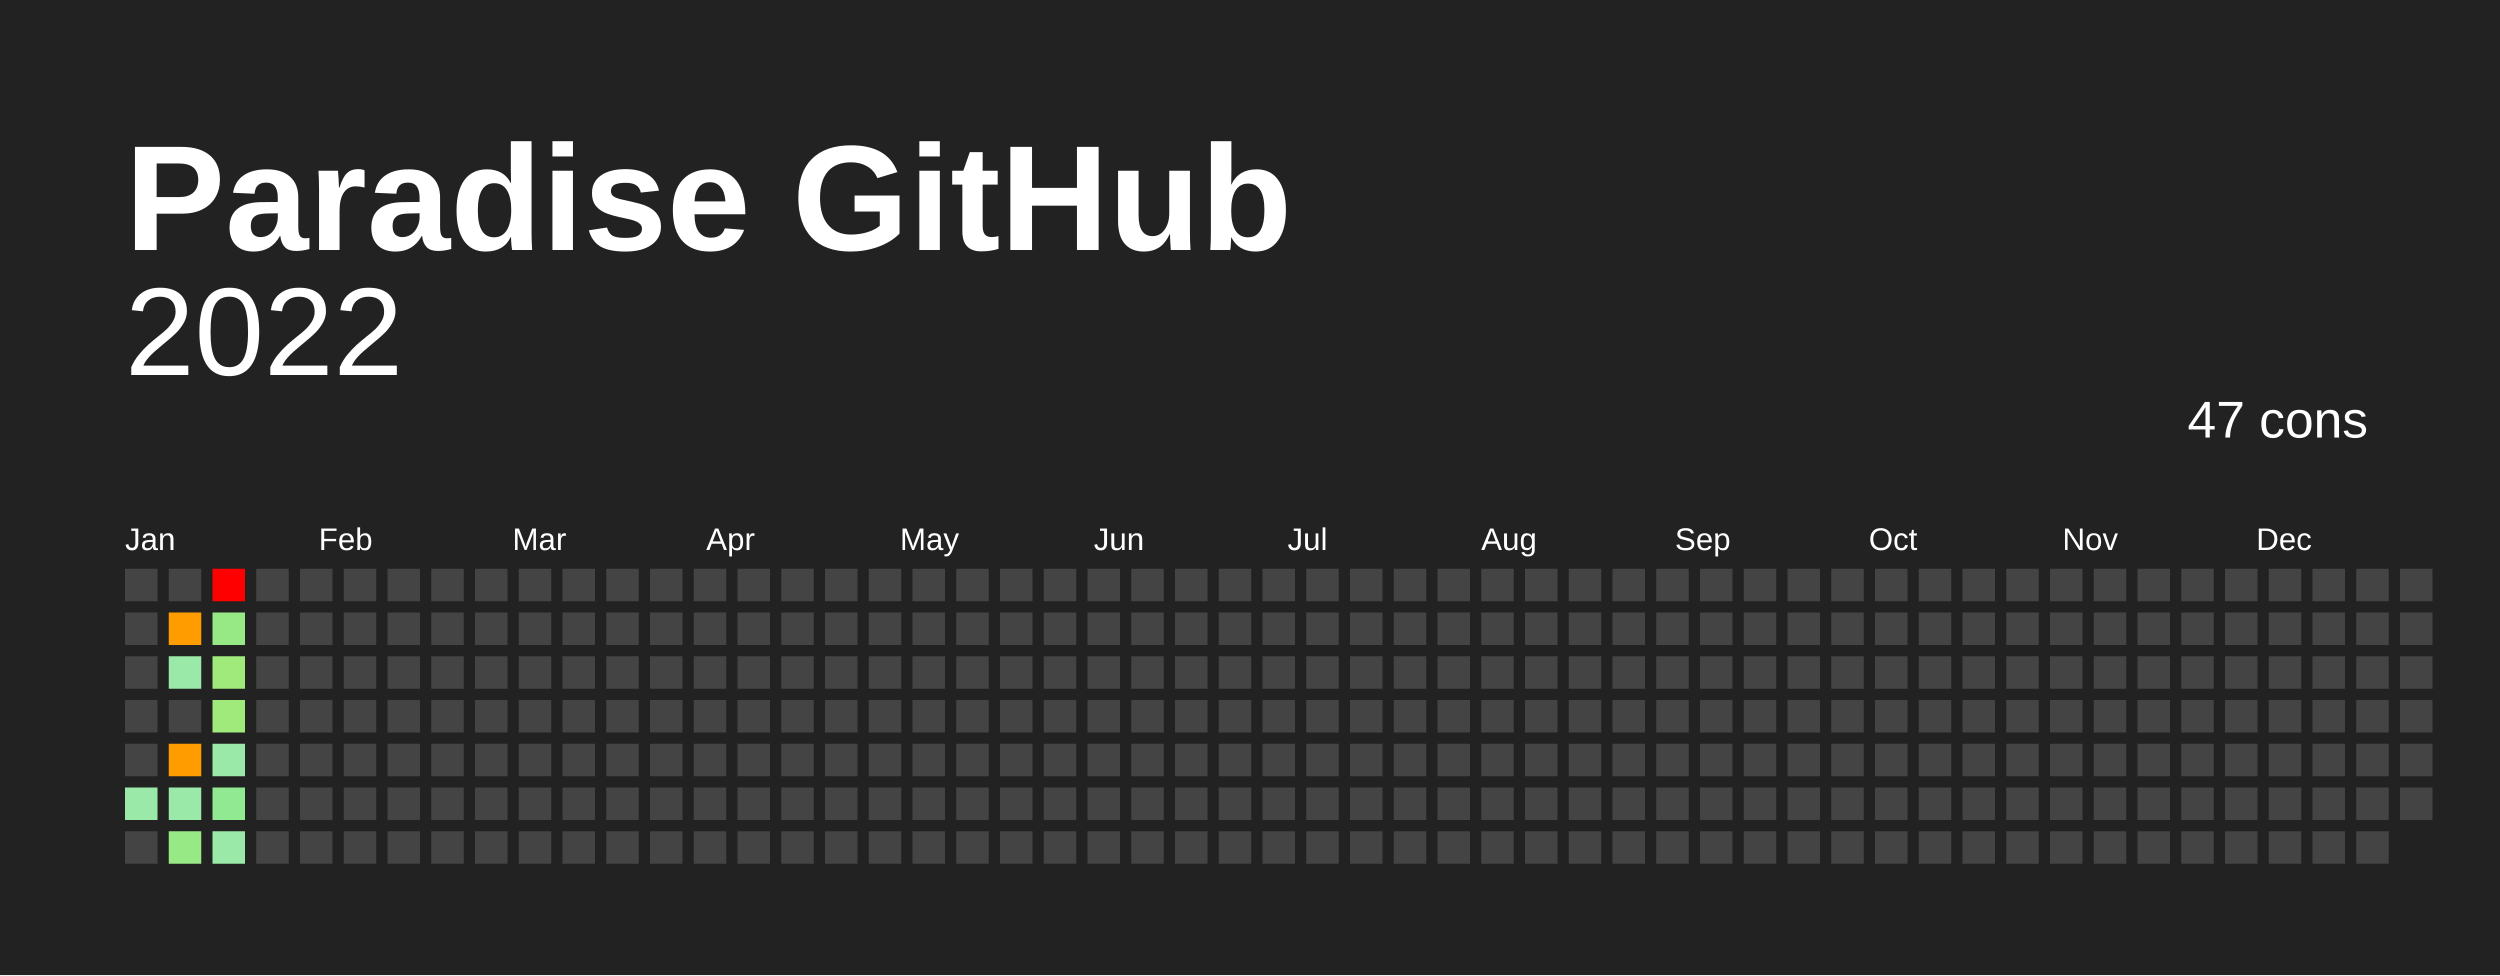
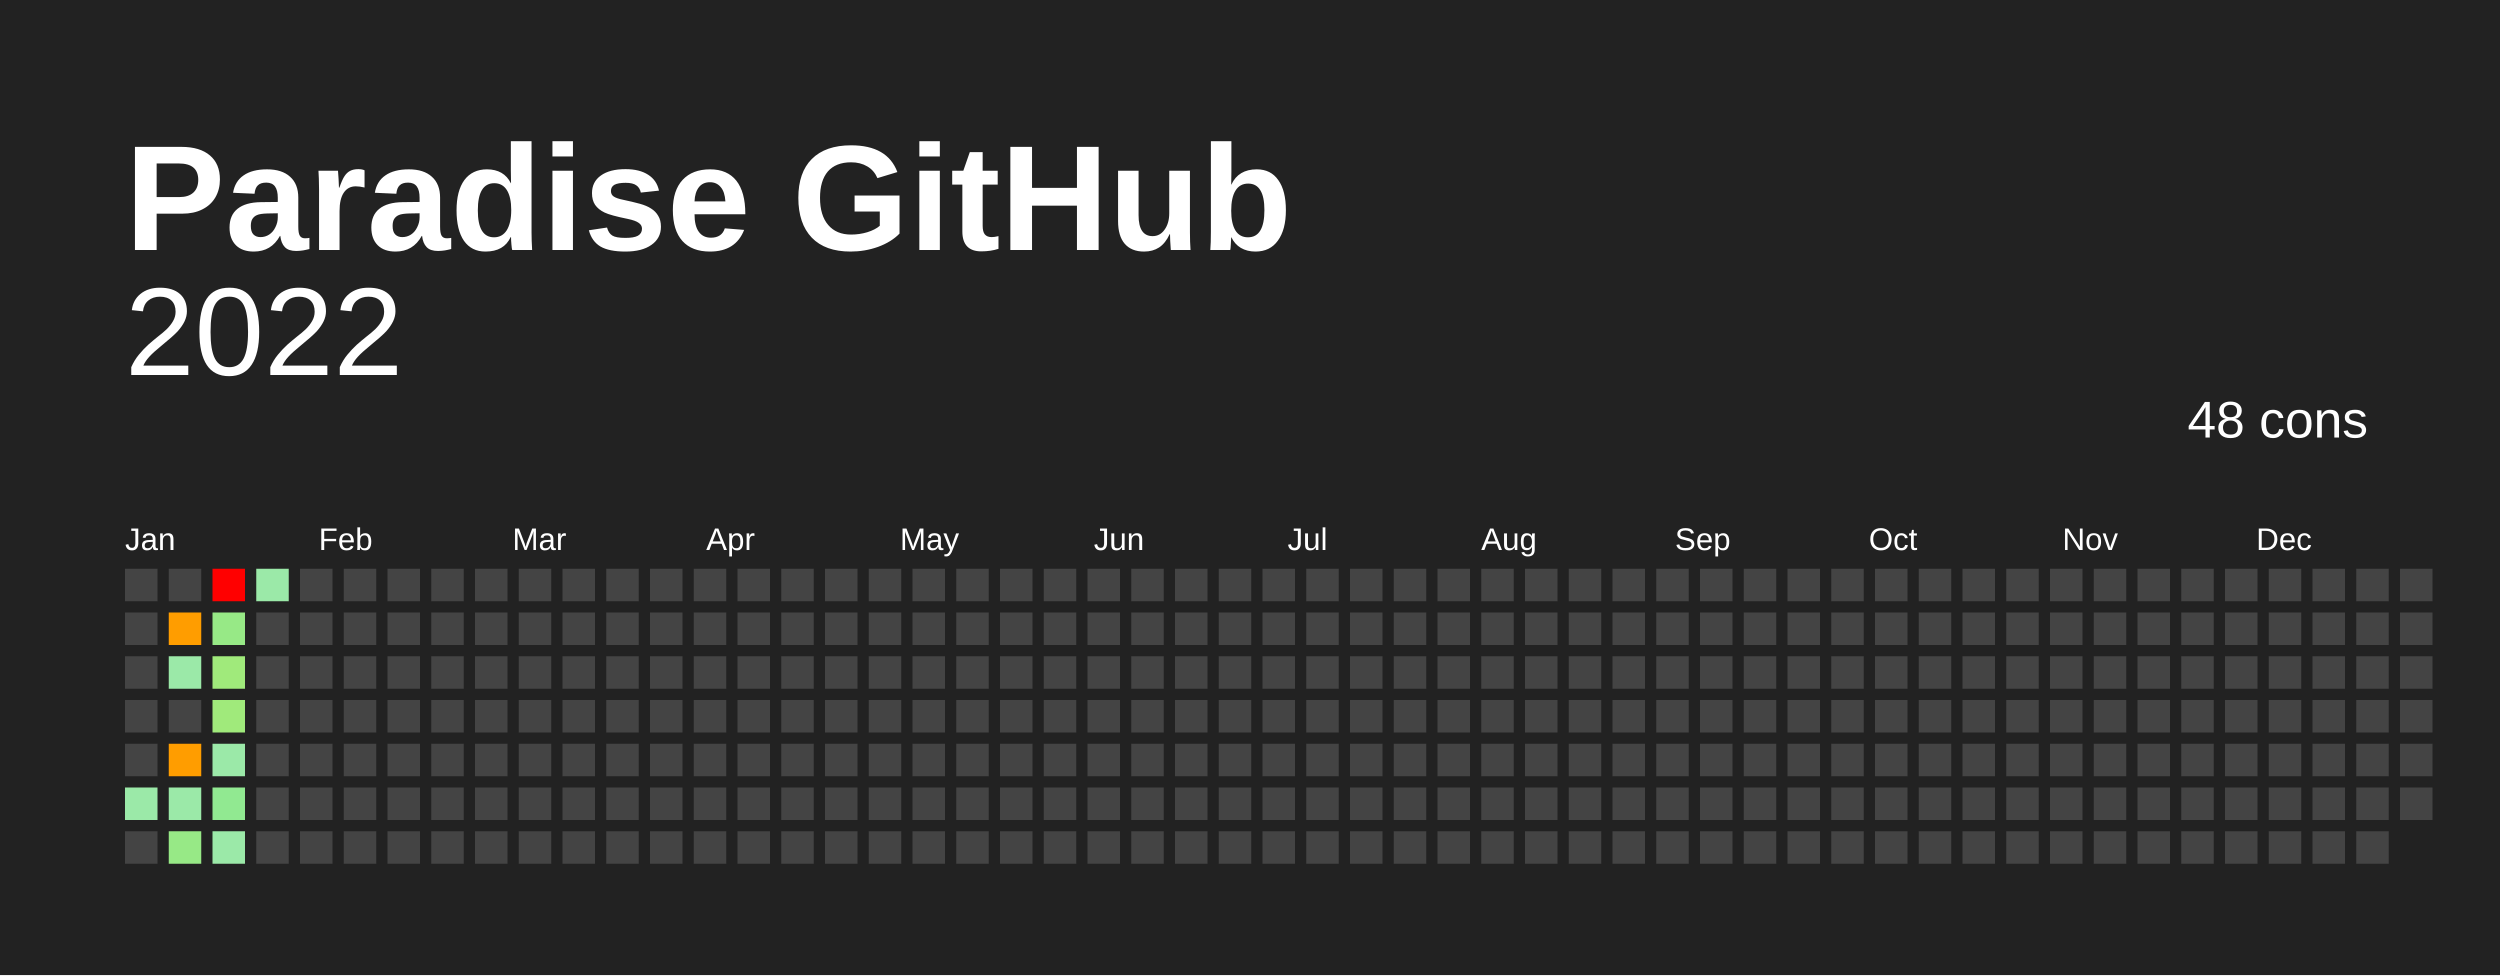
<svg xmlns="http://www.w3.org/2000/svg" baseProfile="full" height="78mm" version="1.1" viewBox="0,0,200,78" width="200mm">
  <defs />
  <rect fill="#222222" height="78" width="200" x="0" y="0" />
  <text fill="#FFFFFF" style="font-size:12px; font-family:Arial; font-weight:bold;" x="10" y="20">Paradise GitHub</text>
  <text alignment-baseline="hanging" fill="#FFFFFF" style="font-size:10.0px; font-family:Arial;" x="10" y="30">2022</text>
-   <text alignment-baseline="hanging" fill="#FFFFFF" style="font-size:4.125px; font-family:Arial;" x="175" y="35">47 cons</text>
+   <text alignment-baseline="hanging" fill="#FFFFFF" style="font-size:4.125px; font-family:Arial;" x="175" y="35">48 cons</text>
  <text fill="#FFFFFF" style="font-size:2.5px; font-family:Arial" x="10.0" y="44">Jan</text>
  <text fill="#FFFFFF" style="font-size:2.5px; font-family:Arial" x="25.5" y="44">Feb</text>
  <text fill="#FFFFFF" style="font-size:2.5px; font-family:Arial" x="41.0" y="44">Mar</text>
  <text fill="#FFFFFF" style="font-size:2.5px; font-family:Arial" x="56.5" y="44">Apr</text>
  <text fill="#FFFFFF" style="font-size:2.5px; font-family:Arial" x="72.0" y="44">May</text>
  <text fill="#FFFFFF" style="font-size:2.5px; font-family:Arial" x="87.5" y="44">Jun</text>
  <text fill="#FFFFFF" style="font-size:2.5px; font-family:Arial" x="103.0" y="44">Jul</text>
  <text fill="#FFFFFF" style="font-size:2.5px; font-family:Arial" x="118.5" y="44">Aug</text>
  <text fill="#FFFFFF" style="font-size:2.5px; font-family:Arial" x="134.0" y="44">Sep</text>
  <text fill="#FFFFFF" style="font-size:2.5px; font-family:Arial" x="149.5" y="44">Oct</text>
  <text fill="#FFFFFF" style="font-size:2.5px; font-family:Arial" x="165.0" y="44">Nov</text>
  <text fill="#FFFFFF" style="font-size:2.5px; font-family:Arial" x="180.5" y="44">Dec</text>
  <rect fill="#444444" height="2.6" width="2.6" x="10.0" y="45.5" />
  <rect fill="#444444" height="2.6" width="2.6" x="10.0" y="49.0" />
  <rect fill="#444444" height="2.6" width="2.6" x="10.0" y="52.5" />
  <rect fill="#444444" height="2.6" width="2.6" x="10.0" y="56.0" />
  <rect fill="#444444" height="2.6" width="2.6" x="10.0" y="59.5" />
  <rect fill="#9be9a8" height="2.6" width="2.6" x="10.0" y="63.0" />
  <rect fill="#444444" height="2.6" width="2.6" x="10.0" y="66.5" />
  <rect fill="#444444" height="2.6" width="2.6" x="13.5" y="45.5" />
  <rect fill="#ff9d00" height="2.6" width="2.6" x="13.5" y="49.0" />
  <rect fill="#9be9a8" height="2.6" width="2.6" x="13.5" y="52.5" />
  <rect fill="#444444" height="2.6" width="2.6" x="13.5" y="56.0" />
  <rect fill="#ff9d00" height="2.6" width="2.6" x="13.5" y="59.5" />
  <rect fill="#9be9a8" height="2.6" width="2.6" x="13.5" y="63.0" />
  <rect fill="#97e986" height="2.6" width="2.6" x="13.5" y="66.5" />
  <rect fill="red" height="2.6" width="2.6" x="17.0" y="45.5" />
  <rect fill="#97e986" height="2.6" width="2.6" x="17.0" y="49.0" />
  <rect fill="#a0ea7b" height="2.6" width="2.6" x="17.0" y="52.5" />
  <rect fill="#a0ea7b" height="2.6" width="2.6" x="17.0" y="56.0" />
  <rect fill="#9be9a8" height="2.6" width="2.6" x="17.0" y="59.5" />
  <rect fill="#91e991" height="2.6" width="2.6" x="17.0" y="63.0" />
  <rect fill="#9be9a8" height="2.6" width="2.6" x="17.0" y="66.5" />
-   <rect fill="#444444" height="2.6" width="2.6" x="20.5" y="45.5" />
+   <rect fill="#9be9a8" height="2.6" width="2.6" x="20.5" y="45.5" />
  <rect fill="#444444" height="2.6" width="2.6" x="20.5" y="49.0" />
  <rect fill="#444444" height="2.6" width="2.6" x="20.5" y="52.5" />
  <rect fill="#444444" height="2.6" width="2.6" x="20.5" y="56.0" />
  <rect fill="#444444" height="2.6" width="2.6" x="20.5" y="59.5" />
  <rect fill="#444444" height="2.6" width="2.6" x="20.5" y="63.0" />
  <rect fill="#444444" height="2.6" width="2.6" x="20.5" y="66.5" />
  <rect fill="#444444" height="2.6" width="2.6" x="24.0" y="45.5" />
  <rect fill="#444444" height="2.6" width="2.6" x="24.0" y="49.0" />
  <rect fill="#444444" height="2.6" width="2.6" x="24.0" y="52.5" />
  <rect fill="#444444" height="2.6" width="2.6" x="24.0" y="56.0" />
  <rect fill="#444444" height="2.6" width="2.6" x="24.0" y="59.5" />
  <rect fill="#444444" height="2.6" width="2.6" x="24.0" y="63.0" />
  <rect fill="#444444" height="2.6" width="2.6" x="24.0" y="66.5" />
  <rect fill="#444444" height="2.6" width="2.6" x="27.5" y="45.5" />
  <rect fill="#444444" height="2.6" width="2.6" x="27.5" y="49.0" />
  <rect fill="#444444" height="2.6" width="2.6" x="27.5" y="52.5" />
  <rect fill="#444444" height="2.6" width="2.6" x="27.5" y="56.0" />
  <rect fill="#444444" height="2.6" width="2.6" x="27.5" y="59.5" />
  <rect fill="#444444" height="2.6" width="2.6" x="27.5" y="63.0" />
  <rect fill="#444444" height="2.6" width="2.6" x="27.5" y="66.5" />
  <rect fill="#444444" height="2.6" width="2.6" x="31.0" y="45.5" />
  <rect fill="#444444" height="2.6" width="2.6" x="31.0" y="49.0" />
  <rect fill="#444444" height="2.6" width="2.6" x="31.0" y="52.5" />
  <rect fill="#444444" height="2.6" width="2.6" x="31.0" y="56.0" />
  <rect fill="#444444" height="2.6" width="2.6" x="31.0" y="59.5" />
  <rect fill="#444444" height="2.6" width="2.6" x="31.0" y="63.0" />
  <rect fill="#444444" height="2.6" width="2.6" x="31.0" y="66.5" />
  <rect fill="#444444" height="2.6" width="2.6" x="34.5" y="45.5" />
  <rect fill="#444444" height="2.6" width="2.6" x="34.5" y="49.0" />
  <rect fill="#444444" height="2.6" width="2.6" x="34.5" y="52.5" />
  <rect fill="#444444" height="2.6" width="2.6" x="34.5" y="56.0" />
  <rect fill="#444444" height="2.6" width="2.6" x="34.5" y="59.5" />
  <rect fill="#444444" height="2.6" width="2.6" x="34.5" y="63.0" />
  <rect fill="#444444" height="2.6" width="2.6" x="34.5" y="66.5" />
  <rect fill="#444444" height="2.6" width="2.6" x="38.0" y="45.5" />
  <rect fill="#444444" height="2.6" width="2.6" x="38.0" y="49.0" />
  <rect fill="#444444" height="2.6" width="2.6" x="38.0" y="52.5" />
  <rect fill="#444444" height="2.6" width="2.6" x="38.0" y="56.0" />
  <rect fill="#444444" height="2.6" width="2.6" x="38.0" y="59.5" />
  <rect fill="#444444" height="2.6" width="2.6" x="38.0" y="63.0" />
  <rect fill="#444444" height="2.6" width="2.6" x="38.0" y="66.5" />
  <rect fill="#444444" height="2.6" width="2.6" x="41.5" y="45.5" />
  <rect fill="#444444" height="2.6" width="2.6" x="41.5" y="49.0" />
  <rect fill="#444444" height="2.6" width="2.6" x="41.5" y="52.5" />
  <rect fill="#444444" height="2.6" width="2.6" x="41.5" y="56.0" />
  <rect fill="#444444" height="2.6" width="2.6" x="41.5" y="59.5" />
  <rect fill="#444444" height="2.6" width="2.6" x="41.5" y="63.0" />
  <rect fill="#444444" height="2.6" width="2.6" x="41.5" y="66.5" />
  <rect fill="#444444" height="2.6" width="2.6" x="45.0" y="45.5" />
  <rect fill="#444444" height="2.6" width="2.6" x="45.0" y="49.0" />
  <rect fill="#444444" height="2.6" width="2.6" x="45.0" y="52.5" />
  <rect fill="#444444" height="2.6" width="2.6" x="45.0" y="56.0" />
  <rect fill="#444444" height="2.6" width="2.6" x="45.0" y="59.5" />
  <rect fill="#444444" height="2.6" width="2.6" x="45.0" y="63.0" />
  <rect fill="#444444" height="2.6" width="2.6" x="45.0" y="66.5" />
  <rect fill="#444444" height="2.6" width="2.6" x="48.5" y="45.5" />
  <rect fill="#444444" height="2.6" width="2.6" x="48.5" y="49.0" />
  <rect fill="#444444" height="2.6" width="2.6" x="48.5" y="52.5" />
  <rect fill="#444444" height="2.6" width="2.6" x="48.5" y="56.0" />
  <rect fill="#444444" height="2.6" width="2.6" x="48.5" y="59.5" />
  <rect fill="#444444" height="2.6" width="2.6" x="48.5" y="63.0" />
  <rect fill="#444444" height="2.6" width="2.6" x="48.5" y="66.5" />
  <rect fill="#444444" height="2.6" width="2.6" x="52.0" y="45.5" />
  <rect fill="#444444" height="2.6" width="2.6" x="52.0" y="49.0" />
  <rect fill="#444444" height="2.6" width="2.6" x="52.0" y="52.5" />
  <rect fill="#444444" height="2.6" width="2.6" x="52.0" y="56.0" />
  <rect fill="#444444" height="2.6" width="2.6" x="52.0" y="59.5" />
  <rect fill="#444444" height="2.6" width="2.6" x="52.0" y="63.0" />
  <rect fill="#444444" height="2.6" width="2.6" x="52.0" y="66.5" />
  <rect fill="#444444" height="2.6" width="2.6" x="55.5" y="45.5" />
  <rect fill="#444444" height="2.6" width="2.6" x="55.5" y="49.0" />
  <rect fill="#444444" height="2.6" width="2.6" x="55.5" y="52.5" />
  <rect fill="#444444" height="2.6" width="2.6" x="55.5" y="56.0" />
  <rect fill="#444444" height="2.6" width="2.6" x="55.5" y="59.5" />
  <rect fill="#444444" height="2.6" width="2.6" x="55.5" y="63.0" />
  <rect fill="#444444" height="2.6" width="2.6" x="55.5" y="66.5" />
  <rect fill="#444444" height="2.6" width="2.6" x="59.0" y="45.5" />
  <rect fill="#444444" height="2.6" width="2.6" x="59.0" y="49.0" />
  <rect fill="#444444" height="2.6" width="2.6" x="59.0" y="52.5" />
  <rect fill="#444444" height="2.6" width="2.6" x="59.0" y="56.0" />
  <rect fill="#444444" height="2.6" width="2.6" x="59.0" y="59.5" />
  <rect fill="#444444" height="2.6" width="2.6" x="59.0" y="63.0" />
  <rect fill="#444444" height="2.6" width="2.6" x="59.0" y="66.5" />
  <rect fill="#444444" height="2.6" width="2.6" x="62.5" y="45.5" />
  <rect fill="#444444" height="2.6" width="2.6" x="62.5" y="49.0" />
  <rect fill="#444444" height="2.6" width="2.6" x="62.5" y="52.5" />
  <rect fill="#444444" height="2.6" width="2.6" x="62.5" y="56.0" />
  <rect fill="#444444" height="2.6" width="2.6" x="62.5" y="59.5" />
  <rect fill="#444444" height="2.6" width="2.6" x="62.5" y="63.0" />
  <rect fill="#444444" height="2.6" width="2.6" x="62.5" y="66.5" />
  <rect fill="#444444" height="2.6" width="2.6" x="66.0" y="45.5" />
  <rect fill="#444444" height="2.6" width="2.6" x="66.0" y="49.0" />
  <rect fill="#444444" height="2.6" width="2.6" x="66.0" y="52.5" />
  <rect fill="#444444" height="2.6" width="2.6" x="66.0" y="56.0" />
  <rect fill="#444444" height="2.6" width="2.6" x="66.0" y="59.5" />
  <rect fill="#444444" height="2.6" width="2.6" x="66.0" y="63.0" />
  <rect fill="#444444" height="2.6" width="2.6" x="66.0" y="66.5" />
  <rect fill="#444444" height="2.6" width="2.6" x="69.5" y="45.5" />
  <rect fill="#444444" height="2.6" width="2.6" x="69.5" y="49.0" />
  <rect fill="#444444" height="2.6" width="2.6" x="69.5" y="52.5" />
  <rect fill="#444444" height="2.6" width="2.6" x="69.5" y="56.0" />
  <rect fill="#444444" height="2.6" width="2.6" x="69.5" y="59.5" />
  <rect fill="#444444" height="2.6" width="2.6" x="69.5" y="63.0" />
  <rect fill="#444444" height="2.6" width="2.6" x="69.5" y="66.5" />
  <rect fill="#444444" height="2.6" width="2.6" x="73.0" y="45.5" />
  <rect fill="#444444" height="2.6" width="2.6" x="73.0" y="49.0" />
  <rect fill="#444444" height="2.6" width="2.6" x="73.0" y="52.5" />
  <rect fill="#444444" height="2.6" width="2.6" x="73.0" y="56.0" />
  <rect fill="#444444" height="2.6" width="2.6" x="73.0" y="59.5" />
  <rect fill="#444444" height="2.6" width="2.6" x="73.0" y="63.0" />
  <rect fill="#444444" height="2.6" width="2.6" x="73.0" y="66.5" />
  <rect fill="#444444" height="2.6" width="2.6" x="76.5" y="45.5" />
  <rect fill="#444444" height="2.6" width="2.6" x="76.5" y="49.0" />
  <rect fill="#444444" height="2.6" width="2.6" x="76.5" y="52.5" />
  <rect fill="#444444" height="2.6" width="2.6" x="76.5" y="56.0" />
  <rect fill="#444444" height="2.6" width="2.6" x="76.5" y="59.5" />
  <rect fill="#444444" height="2.6" width="2.6" x="76.5" y="63.0" />
  <rect fill="#444444" height="2.6" width="2.6" x="76.5" y="66.5" />
  <rect fill="#444444" height="2.6" width="2.6" x="80.0" y="45.5" />
  <rect fill="#444444" height="2.6" width="2.6" x="80.0" y="49.0" />
  <rect fill="#444444" height="2.6" width="2.6" x="80.0" y="52.5" />
  <rect fill="#444444" height="2.6" width="2.6" x="80.0" y="56.0" />
  <rect fill="#444444" height="2.6" width="2.6" x="80.0" y="59.5" />
  <rect fill="#444444" height="2.6" width="2.6" x="80.0" y="63.0" />
  <rect fill="#444444" height="2.6" width="2.6" x="80.0" y="66.5" />
  <rect fill="#444444" height="2.6" width="2.6" x="83.5" y="45.5" />
  <rect fill="#444444" height="2.6" width="2.6" x="83.5" y="49.0" />
  <rect fill="#444444" height="2.6" width="2.6" x="83.5" y="52.5" />
  <rect fill="#444444" height="2.6" width="2.6" x="83.5" y="56.0" />
  <rect fill="#444444" height="2.6" width="2.6" x="83.5" y="59.5" />
  <rect fill="#444444" height="2.6" width="2.6" x="83.5" y="63.0" />
  <rect fill="#444444" height="2.6" width="2.6" x="83.5" y="66.5" />
  <rect fill="#444444" height="2.6" width="2.6" x="87.0" y="45.5" />
  <rect fill="#444444" height="2.6" width="2.6" x="87.0" y="49.0" />
  <rect fill="#444444" height="2.6" width="2.6" x="87.0" y="52.5" />
  <rect fill="#444444" height="2.6" width="2.6" x="87.0" y="56.0" />
  <rect fill="#444444" height="2.6" width="2.6" x="87.0" y="59.5" />
  <rect fill="#444444" height="2.6" width="2.6" x="87.0" y="63.0" />
  <rect fill="#444444" height="2.6" width="2.6" x="87.0" y="66.5" />
  <rect fill="#444444" height="2.6" width="2.6" x="90.5" y="45.5" />
  <rect fill="#444444" height="2.6" width="2.6" x="90.5" y="49.0" />
  <rect fill="#444444" height="2.6" width="2.6" x="90.5" y="52.5" />
  <rect fill="#444444" height="2.6" width="2.6" x="90.5" y="56.0" />
  <rect fill="#444444" height="2.6" width="2.6" x="90.5" y="59.5" />
  <rect fill="#444444" height="2.6" width="2.6" x="90.5" y="63.0" />
  <rect fill="#444444" height="2.6" width="2.6" x="90.5" y="66.5" />
  <rect fill="#444444" height="2.6" width="2.6" x="94.0" y="45.5" />
  <rect fill="#444444" height="2.6" width="2.6" x="94.0" y="49.0" />
  <rect fill="#444444" height="2.6" width="2.6" x="94.0" y="52.5" />
  <rect fill="#444444" height="2.6" width="2.6" x="94.0" y="56.0" />
  <rect fill="#444444" height="2.6" width="2.6" x="94.0" y="59.5" />
  <rect fill="#444444" height="2.6" width="2.6" x="94.0" y="63.0" />
  <rect fill="#444444" height="2.6" width="2.6" x="94.0" y="66.5" />
  <rect fill="#444444" height="2.6" width="2.6" x="97.5" y="45.5" />
  <rect fill="#444444" height="2.6" width="2.6" x="97.5" y="49.0" />
  <rect fill="#444444" height="2.6" width="2.6" x="97.5" y="52.5" />
  <rect fill="#444444" height="2.6" width="2.6" x="97.5" y="56.0" />
  <rect fill="#444444" height="2.6" width="2.6" x="97.5" y="59.5" />
  <rect fill="#444444" height="2.6" width="2.6" x="97.5" y="63.0" />
  <rect fill="#444444" height="2.6" width="2.6" x="97.5" y="66.5" />
  <rect fill="#444444" height="2.6" width="2.6" x="101.0" y="45.5" />
  <rect fill="#444444" height="2.6" width="2.6" x="101.0" y="49.0" />
  <rect fill="#444444" height="2.6" width="2.6" x="101.0" y="52.5" />
  <rect fill="#444444" height="2.6" width="2.6" x="101.0" y="56.0" />
  <rect fill="#444444" height="2.6" width="2.6" x="101.0" y="59.5" />
  <rect fill="#444444" height="2.6" width="2.6" x="101.0" y="63.0" />
  <rect fill="#444444" height="2.6" width="2.6" x="101.0" y="66.5" />
  <rect fill="#444444" height="2.6" width="2.6" x="104.5" y="45.5" />
  <rect fill="#444444" height="2.6" width="2.6" x="104.5" y="49.0" />
  <rect fill="#444444" height="2.6" width="2.6" x="104.5" y="52.5" />
  <rect fill="#444444" height="2.6" width="2.6" x="104.5" y="56.0" />
  <rect fill="#444444" height="2.6" width="2.6" x="104.5" y="59.5" />
  <rect fill="#444444" height="2.6" width="2.6" x="104.5" y="63.0" />
  <rect fill="#444444" height="2.6" width="2.6" x="104.5" y="66.5" />
  <rect fill="#444444" height="2.6" width="2.6" x="108.0" y="45.5" />
  <rect fill="#444444" height="2.6" width="2.6" x="108.0" y="49.0" />
  <rect fill="#444444" height="2.6" width="2.6" x="108.0" y="52.5" />
  <rect fill="#444444" height="2.6" width="2.6" x="108.0" y="56.0" />
  <rect fill="#444444" height="2.6" width="2.6" x="108.0" y="59.5" />
  <rect fill="#444444" height="2.6" width="2.6" x="108.0" y="63.0" />
  <rect fill="#444444" height="2.6" width="2.6" x="108.0" y="66.5" />
  <rect fill="#444444" height="2.6" width="2.6" x="111.5" y="45.5" />
  <rect fill="#444444" height="2.6" width="2.6" x="111.5" y="49.0" />
  <rect fill="#444444" height="2.6" width="2.6" x="111.5" y="52.5" />
  <rect fill="#444444" height="2.6" width="2.6" x="111.5" y="56.0" />
  <rect fill="#444444" height="2.6" width="2.6" x="111.5" y="59.5" />
  <rect fill="#444444" height="2.6" width="2.6" x="111.5" y="63.0" />
  <rect fill="#444444" height="2.6" width="2.6" x="111.5" y="66.5" />
  <rect fill="#444444" height="2.6" width="2.6" x="115.0" y="45.5" />
  <rect fill="#444444" height="2.6" width="2.6" x="115.0" y="49.0" />
  <rect fill="#444444" height="2.6" width="2.6" x="115.0" y="52.5" />
  <rect fill="#444444" height="2.6" width="2.6" x="115.0" y="56.0" />
  <rect fill="#444444" height="2.6" width="2.6" x="115.0" y="59.5" />
  <rect fill="#444444" height="2.6" width="2.6" x="115.0" y="63.0" />
  <rect fill="#444444" height="2.6" width="2.6" x="115.0" y="66.5" />
  <rect fill="#444444" height="2.6" width="2.6" x="118.5" y="45.5" />
  <rect fill="#444444" height="2.6" width="2.6" x="118.5" y="49.0" />
  <rect fill="#444444" height="2.6" width="2.6" x="118.5" y="52.5" />
  <rect fill="#444444" height="2.6" width="2.6" x="118.5" y="56.0" />
  <rect fill="#444444" height="2.6" width="2.6" x="118.5" y="59.5" />
  <rect fill="#444444" height="2.6" width="2.6" x="118.5" y="63.0" />
  <rect fill="#444444" height="2.6" width="2.6" x="118.5" y="66.5" />
  <rect fill="#444444" height="2.6" width="2.6" x="122.0" y="45.5" />
  <rect fill="#444444" height="2.6" width="2.6" x="122.0" y="49.0" />
  <rect fill="#444444" height="2.6" width="2.6" x="122.0" y="52.5" />
  <rect fill="#444444" height="2.6" width="2.6" x="122.0" y="56.0" />
  <rect fill="#444444" height="2.6" width="2.6" x="122.0" y="59.5" />
  <rect fill="#444444" height="2.6" width="2.6" x="122.0" y="63.0" />
  <rect fill="#444444" height="2.6" width="2.6" x="122.0" y="66.5" />
  <rect fill="#444444" height="2.6" width="2.6" x="125.5" y="45.5" />
  <rect fill="#444444" height="2.6" width="2.6" x="125.5" y="49.0" />
  <rect fill="#444444" height="2.6" width="2.6" x="125.5" y="52.5" />
  <rect fill="#444444" height="2.6" width="2.6" x="125.5" y="56.0" />
  <rect fill="#444444" height="2.6" width="2.6" x="125.5" y="59.5" />
  <rect fill="#444444" height="2.6" width="2.6" x="125.5" y="63.0" />
  <rect fill="#444444" height="2.6" width="2.6" x="125.5" y="66.5" />
  <rect fill="#444444" height="2.6" width="2.6" x="129.0" y="45.5" />
  <rect fill="#444444" height="2.6" width="2.6" x="129.0" y="49.0" />
  <rect fill="#444444" height="2.6" width="2.6" x="129.0" y="52.5" />
  <rect fill="#444444" height="2.6" width="2.6" x="129.0" y="56.0" />
  <rect fill="#444444" height="2.6" width="2.6" x="129.0" y="59.5" />
  <rect fill="#444444" height="2.6" width="2.6" x="129.0" y="63.0" />
  <rect fill="#444444" height="2.6" width="2.6" x="129.0" y="66.5" />
  <rect fill="#444444" height="2.6" width="2.6" x="132.5" y="45.5" />
  <rect fill="#444444" height="2.6" width="2.6" x="132.5" y="49.0" />
  <rect fill="#444444" height="2.6" width="2.6" x="132.5" y="52.5" />
  <rect fill="#444444" height="2.6" width="2.6" x="132.5" y="56.0" />
  <rect fill="#444444" height="2.6" width="2.6" x="132.5" y="59.5" />
  <rect fill="#444444" height="2.6" width="2.6" x="132.5" y="63.0" />
  <rect fill="#444444" height="2.6" width="2.6" x="132.5" y="66.5" />
  <rect fill="#444444" height="2.6" width="2.6" x="136.0" y="45.5" />
  <rect fill="#444444" height="2.6" width="2.6" x="136.0" y="49.0" />
  <rect fill="#444444" height="2.6" width="2.6" x="136.0" y="52.5" />
  <rect fill="#444444" height="2.6" width="2.6" x="136.0" y="56.0" />
  <rect fill="#444444" height="2.6" width="2.6" x="136.0" y="59.5" />
  <rect fill="#444444" height="2.6" width="2.6" x="136.0" y="63.0" />
  <rect fill="#444444" height="2.6" width="2.6" x="136.0" y="66.5" />
  <rect fill="#444444" height="2.6" width="2.6" x="139.5" y="45.5" />
  <rect fill="#444444" height="2.6" width="2.6" x="139.5" y="49.0" />
  <rect fill="#444444" height="2.6" width="2.6" x="139.5" y="52.5" />
  <rect fill="#444444" height="2.6" width="2.6" x="139.5" y="56.0" />
  <rect fill="#444444" height="2.6" width="2.6" x="139.5" y="59.5" />
  <rect fill="#444444" height="2.6" width="2.6" x="139.5" y="63.0" />
  <rect fill="#444444" height="2.6" width="2.6" x="139.5" y="66.5" />
  <rect fill="#444444" height="2.6" width="2.6" x="143.0" y="45.5" />
  <rect fill="#444444" height="2.6" width="2.6" x="143.0" y="49.0" />
  <rect fill="#444444" height="2.6" width="2.6" x="143.0" y="52.5" />
  <rect fill="#444444" height="2.6" width="2.6" x="143.0" y="56.0" />
  <rect fill="#444444" height="2.6" width="2.6" x="143.0" y="59.5" />
  <rect fill="#444444" height="2.6" width="2.6" x="143.0" y="63.0" />
  <rect fill="#444444" height="2.6" width="2.6" x="143.0" y="66.5" />
  <rect fill="#444444" height="2.6" width="2.6" x="146.5" y="45.5" />
  <rect fill="#444444" height="2.6" width="2.6" x="146.5" y="49.0" />
  <rect fill="#444444" height="2.6" width="2.6" x="146.5" y="52.5" />
  <rect fill="#444444" height="2.6" width="2.6" x="146.5" y="56.0" />
  <rect fill="#444444" height="2.6" width="2.6" x="146.5" y="59.5" />
  <rect fill="#444444" height="2.6" width="2.6" x="146.5" y="63.0" />
  <rect fill="#444444" height="2.6" width="2.6" x="146.5" y="66.5" />
  <rect fill="#444444" height="2.6" width="2.6" x="150.0" y="45.5" />
  <rect fill="#444444" height="2.6" width="2.6" x="150.0" y="49.0" />
  <rect fill="#444444" height="2.6" width="2.6" x="150.0" y="52.5" />
  <rect fill="#444444" height="2.6" width="2.6" x="150.0" y="56.0" />
  <rect fill="#444444" height="2.6" width="2.6" x="150.0" y="59.5" />
  <rect fill="#444444" height="2.6" width="2.6" x="150.0" y="63.0" />
  <rect fill="#444444" height="2.6" width="2.6" x="150.0" y="66.5" />
  <rect fill="#444444" height="2.6" width="2.6" x="153.5" y="45.5" />
  <rect fill="#444444" height="2.6" width="2.6" x="153.5" y="49.0" />
  <rect fill="#444444" height="2.6" width="2.6" x="153.5" y="52.5" />
  <rect fill="#444444" height="2.6" width="2.6" x="153.5" y="56.0" />
  <rect fill="#444444" height="2.6" width="2.6" x="153.5" y="59.5" />
  <rect fill="#444444" height="2.6" width="2.6" x="153.5" y="63.0" />
  <rect fill="#444444" height="2.6" width="2.6" x="153.5" y="66.5" />
  <rect fill="#444444" height="2.6" width="2.6" x="157.0" y="45.5" />
  <rect fill="#444444" height="2.6" width="2.6" x="157.0" y="49.0" />
  <rect fill="#444444" height="2.6" width="2.6" x="157.0" y="52.5" />
  <rect fill="#444444" height="2.6" width="2.6" x="157.0" y="56.0" />
  <rect fill="#444444" height="2.6" width="2.6" x="157.0" y="59.5" />
  <rect fill="#444444" height="2.6" width="2.6" x="157.0" y="63.0" />
  <rect fill="#444444" height="2.6" width="2.6" x="157.0" y="66.5" />
  <rect fill="#444444" height="2.6" width="2.6" x="160.5" y="45.5" />
  <rect fill="#444444" height="2.6" width="2.6" x="160.5" y="49.0" />
  <rect fill="#444444" height="2.6" width="2.6" x="160.5" y="52.5" />
  <rect fill="#444444" height="2.6" width="2.6" x="160.5" y="56.0" />
  <rect fill="#444444" height="2.6" width="2.6" x="160.5" y="59.5" />
  <rect fill="#444444" height="2.6" width="2.6" x="160.5" y="63.0" />
  <rect fill="#444444" height="2.6" width="2.6" x="160.5" y="66.5" />
  <rect fill="#444444" height="2.6" width="2.6" x="164.0" y="45.5" />
  <rect fill="#444444" height="2.6" width="2.6" x="164.0" y="49.0" />
  <rect fill="#444444" height="2.6" width="2.6" x="164.0" y="52.5" />
  <rect fill="#444444" height="2.6" width="2.6" x="164.0" y="56.0" />
  <rect fill="#444444" height="2.6" width="2.6" x="164.0" y="59.5" />
  <rect fill="#444444" height="2.6" width="2.6" x="164.0" y="63.0" />
  <rect fill="#444444" height="2.6" width="2.6" x="164.0" y="66.5" />
  <rect fill="#444444" height="2.6" width="2.6" x="167.5" y="45.5" />
  <rect fill="#444444" height="2.6" width="2.6" x="167.5" y="49.0" />
  <rect fill="#444444" height="2.6" width="2.6" x="167.5" y="52.5" />
  <rect fill="#444444" height="2.6" width="2.6" x="167.5" y="56.0" />
  <rect fill="#444444" height="2.6" width="2.6" x="167.5" y="59.5" />
  <rect fill="#444444" height="2.6" width="2.6" x="167.5" y="63.0" />
  <rect fill="#444444" height="2.6" width="2.6" x="167.5" y="66.5" />
  <rect fill="#444444" height="2.6" width="2.6" x="171.0" y="45.5" />
  <rect fill="#444444" height="2.6" width="2.6" x="171.0" y="49.0" />
  <rect fill="#444444" height="2.6" width="2.6" x="171.0" y="52.5" />
  <rect fill="#444444" height="2.6" width="2.6" x="171.0" y="56.0" />
  <rect fill="#444444" height="2.6" width="2.6" x="171.0" y="59.5" />
  <rect fill="#444444" height="2.6" width="2.6" x="171.0" y="63.0" />
  <rect fill="#444444" height="2.6" width="2.6" x="171.0" y="66.5" />
  <rect fill="#444444" height="2.6" width="2.6" x="174.5" y="45.5" />
  <rect fill="#444444" height="2.6" width="2.6" x="174.5" y="49.0" />
  <rect fill="#444444" height="2.6" width="2.6" x="174.5" y="52.5" />
  <rect fill="#444444" height="2.6" width="2.6" x="174.5" y="56.0" />
  <rect fill="#444444" height="2.6" width="2.6" x="174.5" y="59.5" />
  <rect fill="#444444" height="2.6" width="2.6" x="174.5" y="63.0" />
  <rect fill="#444444" height="2.6" width="2.6" x="174.5" y="66.5" />
  <rect fill="#444444" height="2.6" width="2.6" x="178.0" y="45.5" />
  <rect fill="#444444" height="2.6" width="2.6" x="178.0" y="49.0" />
  <rect fill="#444444" height="2.6" width="2.6" x="178.0" y="52.5" />
  <rect fill="#444444" height="2.6" width="2.6" x="178.0" y="56.0" />
  <rect fill="#444444" height="2.6" width="2.6" x="178.0" y="59.5" />
  <rect fill="#444444" height="2.6" width="2.6" x="178.0" y="63.0" />
  <rect fill="#444444" height="2.6" width="2.6" x="178.0" y="66.5" />
  <rect fill="#444444" height="2.6" width="2.6" x="181.5" y="45.5" />
  <rect fill="#444444" height="2.6" width="2.6" x="181.5" y="49.0" />
  <rect fill="#444444" height="2.6" width="2.6" x="181.5" y="52.5" />
  <rect fill="#444444" height="2.6" width="2.6" x="181.5" y="56.0" />
  <rect fill="#444444" height="2.6" width="2.6" x="181.5" y="59.5" />
  <rect fill="#444444" height="2.6" width="2.6" x="181.5" y="63.0" />
  <rect fill="#444444" height="2.6" width="2.6" x="181.5" y="66.5" />
  <rect fill="#444444" height="2.6" width="2.6" x="185.0" y="45.5" />
  <rect fill="#444444" height="2.6" width="2.6" x="185.0" y="49.0" />
  <rect fill="#444444" height="2.6" width="2.6" x="185.0" y="52.5" />
  <rect fill="#444444" height="2.6" width="2.6" x="185.0" y="56.0" />
  <rect fill="#444444" height="2.6" width="2.6" x="185.0" y="59.5" />
  <rect fill="#444444" height="2.6" width="2.6" x="185.0" y="63.0" />
  <rect fill="#444444" height="2.6" width="2.6" x="185.0" y="66.5" />
  <rect fill="#444444" height="2.6" width="2.6" x="188.5" y="45.5" />
  <rect fill="#444444" height="2.6" width="2.6" x="188.5" y="49.0" />
  <rect fill="#444444" height="2.6" width="2.6" x="188.5" y="52.5" />
  <rect fill="#444444" height="2.6" width="2.6" x="188.5" y="56.0" />
  <rect fill="#444444" height="2.6" width="2.6" x="188.5" y="59.5" />
  <rect fill="#444444" height="2.6" width="2.6" x="188.5" y="63.0" />
  <rect fill="#444444" height="2.6" width="2.6" x="188.5" y="66.5" />
  <rect fill="#444444" height="2.6" width="2.6" x="192.0" y="45.5" />
  <rect fill="#444444" height="2.6" width="2.6" x="192.0" y="49.0" />
  <rect fill="#444444" height="2.6" width="2.6" x="192.0" y="52.5" />
  <rect fill="#444444" height="2.6" width="2.6" x="192.0" y="56.0" />
  <rect fill="#444444" height="2.6" width="2.6" x="192.0" y="59.5" />
  <rect fill="#444444" height="2.6" width="2.6" x="192.0" y="63.0" />
</svg>
